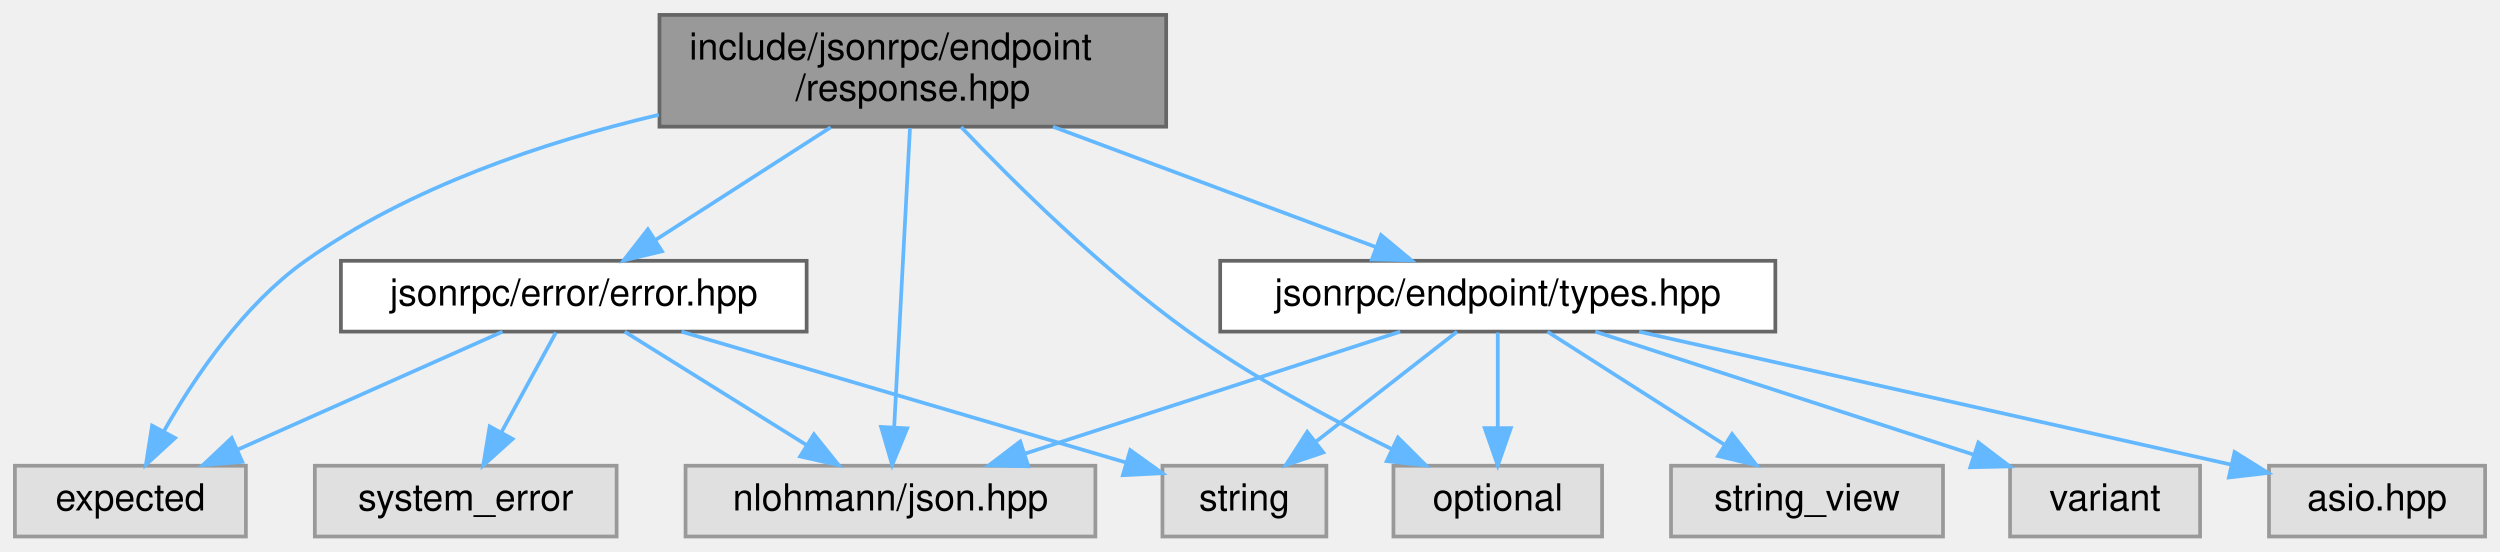
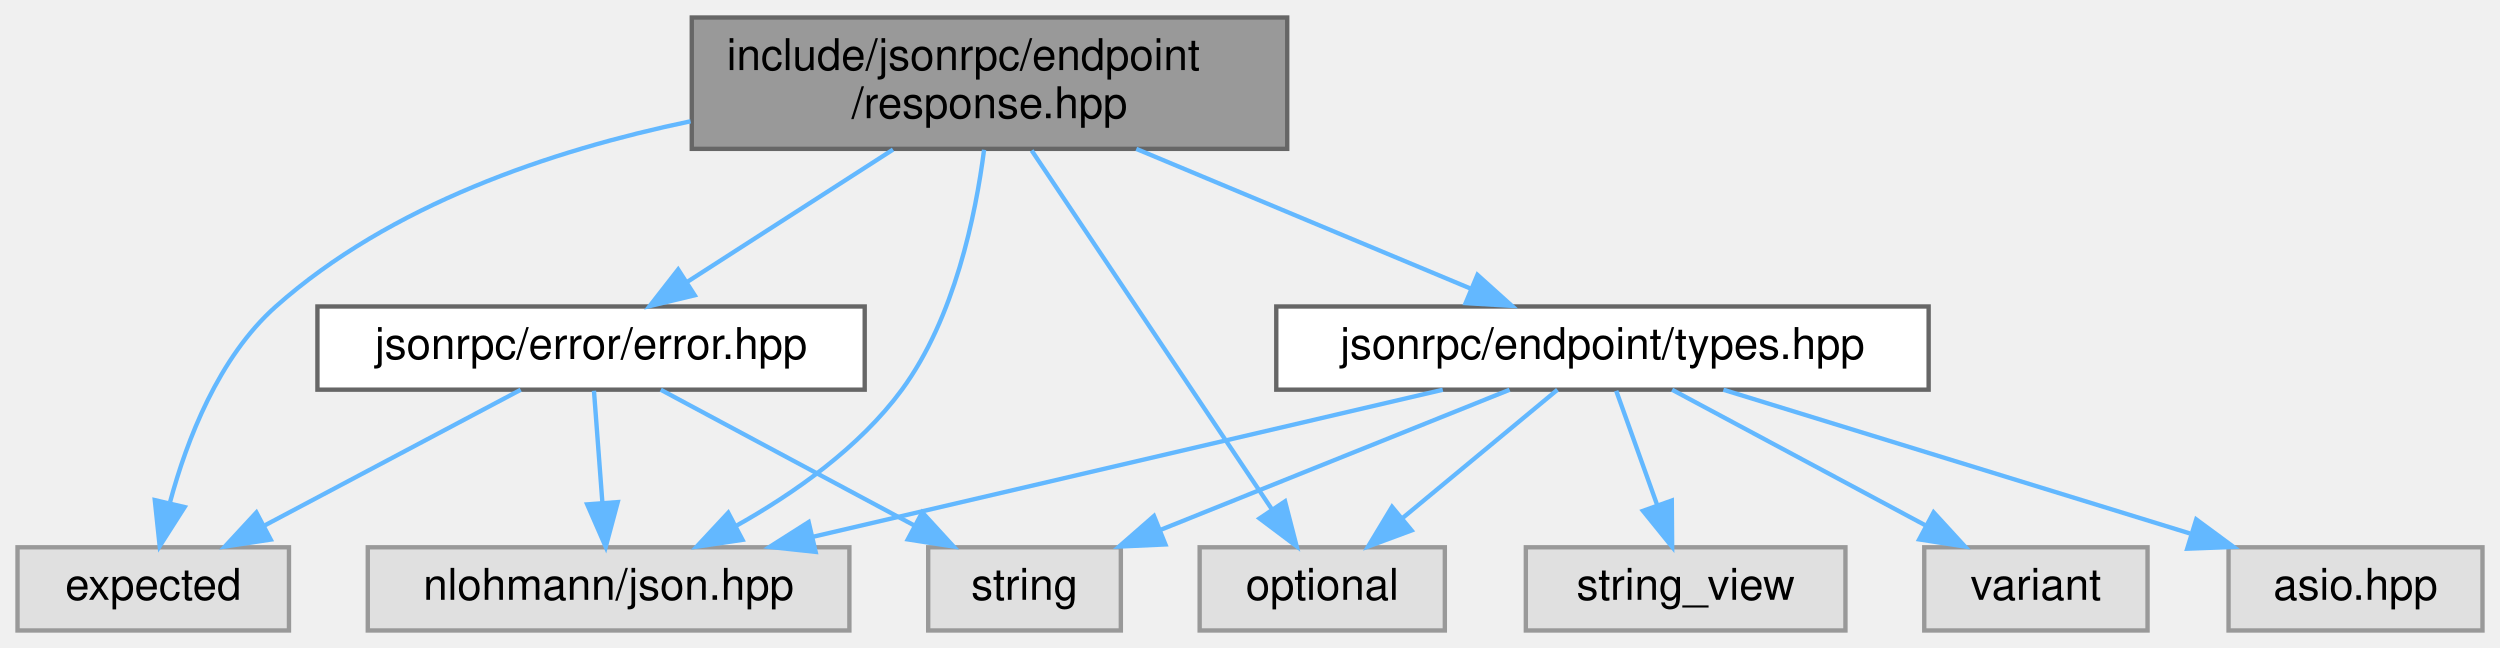
- <svg xmlns="http://www.w3.org/2000/svg" xmlns:xlink="http://www.w3.org/1999/xlink" width="671pt" height="148pt" viewBox="0.00 0.00 671.00 148.00">
+ <svg xmlns="http://www.w3.org/2000/svg" xmlns:xlink="http://www.w3.org/1999/xlink" width="571pt" height="148pt" viewBox="0.00 0.00 571.00 148.00">
  <g id="graph0" class="graph" transform="scale(1 1) rotate(0) translate(4 144)">
    <g id="Node000001" class="node">
      <g id="a_Node000001">
        <a xlink:title=" ">
-           <polygon fill="#999999" stroke="#666666" points="309,-140 173,-140 173,-110 309,-110 309,-140" />
-           <text text-anchor="start" x="181" y="-128" font-family="Helvetica,sans-Serif" font-size="10.00">include/jsonrpc/endpoint</text>
-           <text text-anchor="middle" x="241" y="-117" font-family="Helvetica,sans-Serif" font-size="10.00">/response.hpp</text>
+           <polygon fill="#999999" stroke="#666666" points="290,-140 154,-140 154,-110 290,-110 290,-140" />
+           <text text-anchor="start" x="162" y="-128" font-family="Helvetica,sans-Serif" font-size="10.00">include/jsonrpc/endpoint</text>
+           <text text-anchor="middle" x="222" y="-117" font-family="Helvetica,sans-Serif" font-size="10.00">/response.hpp</text>
        </a>
      </g>
    </g>
    <g id="Node000002" class="node">
      <g id="a_Node000002">
        <a xlink:title=" ">
          <polygon fill="#e0e0e0" stroke="#999999" points="62,-19 0,-19 0,0 62,0 62,-19" />
          <text text-anchor="middle" x="31" y="-7" font-family="Helvetica,sans-Serif" font-size="10.00">expected</text>
        </a>
      </g>
    </g>
    <g id="edge1_Node000001_Node000002" class="edge">
      <g id="a_edge1_Node000001_Node000002">
        <a xlink:title=" ">
-           <path fill="none" stroke="#63b8ff" d="M172.82,-113.19C141.82,-105.85 105.91,-93.74 78,-74 61.26,-62.16 48.04,-42.49 39.94,-28.18" />
-           <polygon fill="#63b8ff" stroke="#63b8ff" points="42.98,-26.44 35.17,-19.29 36.82,-29.75 42.98,-26.44" />
+           <path fill="none" stroke="#63b8ff" d="M153.73,-116.3C121.78,-109.64 85.11,-97.2 59,-74 45.92,-62.38 38.67,-43.52 34.85,-29.36" />
+           <polygon fill="#63b8ff" stroke="#63b8ff" points="38.17,-28.18 32.47,-19.25 31.35,-29.78 38.17,-28.18" />
        </a>
      </g>
    </g>
    <g id="Node000003" class="node">
      <g id="a_Node000003">
        <a xlink:title=" ">
-           <polygon fill="#e0e0e0" stroke="#999999" points="426,-19 370,-19 370,0 426,0 426,-19" />
-           <text text-anchor="middle" x="398" y="-7" font-family="Helvetica,sans-Serif" font-size="10.00">optional</text>
+           <polygon fill="#e0e0e0" stroke="#999999" points="326,-19 270,-19 270,0 326,0 326,-19" />
+           <text text-anchor="middle" x="298" y="-7" font-family="Helvetica,sans-Serif" font-size="10.00">optional</text>
        </a>
      </g>
    </g>
    <g id="edge2_Node000001_Node000003" class="edge">
      <g id="a_edge2_Node000001_Node000003">
        <a xlink:title=" ">
-           <path fill="none" stroke="#63b8ff" d="M253.98,-109.9C268.08,-95.08 291.72,-71.67 315,-55 332.11,-42.75 353.01,-31.57 369.55,-23.47" />
-           <polygon fill="#63b8ff" stroke="#63b8ff" points="371.21,-26.56 378.72,-19.08 368.19,-20.24 371.21,-26.56" />
+           <path fill="none" stroke="#63b8ff" d="M231.63,-109.63C245.61,-88.75 271.49,-50.09 286.47,-27.72" />
+           <polygon fill="#63b8ff" stroke="#63b8ff" points="289.5,-29.49 292.15,-19.23 283.68,-25.59 289.5,-29.49" />
        </a>
      </g>
    </g>
    <g id="Node000004" class="node">
      <g id="a_Node000004">
        <a xlink:title=" ">
-           <polygon fill="#e0e0e0" stroke="#999999" points="290,-19 180,-19 180,0 290,0 290,-19" />
-           <text text-anchor="middle" x="235" y="-7" font-family="Helvetica,sans-Serif" font-size="10.00">nlohmann/json.hpp</text>
+           <polygon fill="#e0e0e0" stroke="#999999" points="190,-19 80,-19 80,0 190,0 190,-19" />
+           <text text-anchor="middle" x="135" y="-7" font-family="Helvetica,sans-Serif" font-size="10.00">nlohmann/json.hpp</text>
        </a>
      </g>
    </g>
    <g id="edge3_Node000001_Node000004" class="edge">
      <g id="a_edge3_Node000001_Node000004">
        <a xlink:title=" ">
-           <path fill="none" stroke="#63b8ff" d="M240.24,-109.63C239.16,-89.21 237.18,-51.81 235.99,-29.24" />
-           <polygon fill="#63b8ff" stroke="#63b8ff" points="239.48,-29.03 235.46,-19.23 232.49,-29.4 239.48,-29.03" />
+           <path fill="none" stroke="#63b8ff" d="M220.76,-109.79C218.85,-94.88 214.03,-71.39 202,-55 192.26,-41.74 177.3,-31.26 163.98,-23.81" />
+           <polygon fill="#63b8ff" stroke="#63b8ff" points="165.59,-20.7 155.11,-19.14 162.33,-26.89 165.59,-20.7" />
        </a>
      </g>
    </g>
    <g id="Node000005" class="node">
      <g id="a_Node000005">
        <a xlink:href="types_8hpp.html" target="_top" xlink:title=" ">
-           <polygon fill="white" stroke="#666666" points="472.5,-74 323.5,-74 323.5,-55 472.5,-55 472.5,-74" />
-           <text text-anchor="middle" x="398" y="-62" font-family="Helvetica,sans-Serif" font-size="10.00">jsonrpc/endpoint/types.hpp</text>
+           <polygon fill="white" stroke="#666666" points="436.5,-74 287.5,-74 287.5,-55 436.5,-55 436.5,-74" />
+           <text text-anchor="middle" x="362" y="-62" font-family="Helvetica,sans-Serif" font-size="10.00">jsonrpc/endpoint/types.hpp</text>
        </a>
      </g>
    </g>
    <g id="edge4_Node000001_Node000005" class="edge">
      <g id="a_edge4_Node000001_Node000005">
        <a xlink:title=" ">
-           <path fill="none" stroke="#63b8ff" d="M278.61,-109.99C305.03,-100.14 340.04,-87.1 365.31,-77.68" />
-           <polygon fill="#63b8ff" stroke="#63b8ff" points="366.67,-80.91 374.81,-74.14 364.22,-74.35 366.67,-80.91" />
+           <path fill="none" stroke="#63b8ff" d="M255.53,-109.99C278.79,-100.27 309.49,-87.44 331.95,-78.06" />
+           <polygon fill="#63b8ff" stroke="#63b8ff" points="333.45,-81.22 341.32,-74.14 330.75,-74.77 333.45,-81.22" />
        </a>
      </g>
    </g>
    <g id="Node000010" class="node">
      <g id="a_Node000010">
        <a xlink:href="error_8hpp.html" target="_top" xlink:title=" ">
-           <polygon fill="white" stroke="#666666" points="212.5,-74 87.5,-74 87.5,-55 212.5,-55 212.5,-74" />
-           <text text-anchor="middle" x="150" y="-62" font-family="Helvetica,sans-Serif" font-size="10.00">jsonrpc/error/error.hpp</text>
+           <polygon fill="white" stroke="#666666" points="193.5,-74 68.5,-74 68.5,-55 193.5,-55 193.5,-74" />
+           <text text-anchor="middle" x="131" y="-62" font-family="Helvetica,sans-Serif" font-size="10.00">jsonrpc/error/error.hpp</text>
        </a>
      </g>
    </g>
    <g id="edge11_Node000001_Node000010" class="edge">
      <g id="a_edge11_Node000001_Node000010">
        <a xlink:title=" ">
-           <path fill="none" stroke="#63b8ff" d="M218.97,-109.84C204.73,-100.68 186.27,-88.82 172.03,-79.66" />
-           <polygon fill="#63b8ff" stroke="#63b8ff" points="173.67,-76.56 163.37,-74.09 169.89,-82.45 173.67,-76.56" />
+           <path fill="none" stroke="#63b8ff" d="M199.97,-109.84C185.73,-100.68 167.27,-88.82 153.03,-79.66" />
+           <polygon fill="#63b8ff" stroke="#63b8ff" points="154.67,-76.56 144.37,-74.09 150.89,-82.45 154.67,-76.56" />
        </a>
      </g>
    </g>
    <g id="edge5_Node000005_Node000003" class="edge">
      <g id="a_edge5_Node000005_Node000003">
        <a xlink:title=" ">
-           <path fill="none" stroke="#63b8ff" d="M398,-54.75C398,-47.8 398,-37.85 398,-29.13" />
-           <polygon fill="#63b8ff" stroke="#63b8ff" points="401.5,-29.09 398,-19.09 394.5,-29.09 401.5,-29.09" />
+           <path fill="none" stroke="#63b8ff" d="M351.72,-54.98C342.16,-47.07 327.72,-35.11 316.22,-25.58" />
+           <polygon fill="#63b8ff" stroke="#63b8ff" points="318.4,-22.85 308.47,-19.17 313.94,-28.24 318.4,-22.85" />
        </a>
      </g>
    </g>
    <g id="edge10_Node000005_Node000004" class="edge">
      <g id="a_edge10_Node000005_Node000004">
        <a xlink:title=" ">
-           <path fill="none" stroke="#63b8ff" d="M371.81,-54.98C344.56,-46.13 301.7,-32.19 271.22,-22.28" />
-           <polygon fill="#63b8ff" stroke="#63b8ff" points="271.99,-18.85 261.39,-19.08 269.82,-25.5 271.99,-18.85" />
+           <path fill="none" stroke="#63b8ff" d="M325.53,-54.98C286.43,-45.86 224.23,-31.33 181.61,-21.38" />
+           <polygon fill="#63b8ff" stroke="#63b8ff" points="182.29,-17.95 171.76,-19.08 180.7,-24.76 182.29,-17.95" />
        </a>
      </g>
    </g>
    <g id="Node000006" class="node">
      <g id="a_Node000006">
        <a xlink:title=" ">
-           <polygon fill="#e0e0e0" stroke="#999999" points="352,-19 308,-19 308,0 352,0 352,-19" />
-           <text text-anchor="middle" x="330" y="-7" font-family="Helvetica,sans-Serif" font-size="10.00">string</text>
+           <polygon fill="#e0e0e0" stroke="#999999" points="252,-19 208,-19 208,0 252,0 252,-19" />
+           <text text-anchor="middle" x="230" y="-7" font-family="Helvetica,sans-Serif" font-size="10.00">string</text>
        </a>
      </g>
    </g>
    <g id="edge6_Node000005_Node000006" class="edge">
      <g id="a_edge6_Node000005_Node000006">
        <a xlink:title=" ">
-           <path fill="none" stroke="#63b8ff" d="M387.07,-54.98C376.92,-47.07 361.58,-35.11 349.35,-25.58" />
-           <polygon fill="#63b8ff" stroke="#63b8ff" points="351.16,-22.56 341.12,-19.17 346.86,-28.08 351.16,-22.56" />
+           <path fill="none" stroke="#63b8ff" d="M340.79,-54.98C319.27,-46.34 285.72,-32.87 261.17,-23.02" />
+           <polygon fill="#63b8ff" stroke="#63b8ff" points="262.18,-19.65 251.59,-19.17 259.57,-26.14 262.18,-19.65" />
        </a>
      </g>
    </g>
    <g id="Node000007" class="node">
      <g id="a_Node000007">
        <a xlink:title=" ">
-           <polygon fill="#e0e0e0" stroke="#999999" points="517.5,-19 444.5,-19 444.5,0 517.5,0 517.5,-19" />
-           <text text-anchor="middle" x="481" y="-7" font-family="Helvetica,sans-Serif" font-size="10.00">string_view</text>
+           <polygon fill="#e0e0e0" stroke="#999999" points="417.5,-19 344.5,-19 344.5,0 417.5,0 417.5,-19" />
+           <text text-anchor="middle" x="381" y="-7" font-family="Helvetica,sans-Serif" font-size="10.00">string_view</text>
        </a>
      </g>
    </g>
    <g id="edge7_Node000005_Node000007" class="edge">
      <g id="a_edge7_Node000005_Node000007">
        <a xlink:title=" ">
-           <path fill="none" stroke="#63b8ff" d="M411.34,-54.98C424.09,-46.84 443.55,-34.41 458.67,-24.76" />
-           <polygon fill="#63b8ff" stroke="#63b8ff" points="460.88,-27.5 467.42,-19.17 457.11,-21.6 460.88,-27.5" />
+           <path fill="none" stroke="#63b8ff" d="M365.14,-54.75C367.68,-47.65 371.36,-37.4 374.53,-28.56" />
+           <polygon fill="#63b8ff" stroke="#63b8ff" points="377.84,-29.68 377.92,-19.09 371.25,-27.32 377.84,-29.68" />
        </a>
      </g>
    </g>
    <g id="Node000008" class="node">
      <g id="a_Node000008">
        <a xlink:title=" ">
-           <polygon fill="#e0e0e0" stroke="#999999" points="586.5,-19 535.5,-19 535.5,0 586.5,0 586.5,-19" />
-           <text text-anchor="middle" x="561" y="-7" font-family="Helvetica,sans-Serif" font-size="10.00">variant</text>
+           <polygon fill="#e0e0e0" stroke="#999999" points="486.5,-19 435.5,-19 435.5,0 486.5,0 486.5,-19" />
+           <text text-anchor="middle" x="461" y="-7" font-family="Helvetica,sans-Serif" font-size="10.00">variant</text>
        </a>
      </g>
    </g>
    <g id="edge8_Node000005_Node000008" class="edge">
      <g id="a_edge8_Node000005_Node000008">
        <a xlink:title=" ">
-           <path fill="none" stroke="#63b8ff" d="M424.19,-54.98C451.68,-46.05 495.07,-31.94 525.59,-22.01" />
-           <polygon fill="#63b8ff" stroke="#63b8ff" points="526.99,-25.24 535.41,-18.82 524.82,-18.58 526.99,-25.24" />
+           <path fill="none" stroke="#63b8ff" d="M377.91,-54.98C393.55,-46.61 417.66,-33.7 435.88,-23.95" />
+           <polygon fill="#63b8ff" stroke="#63b8ff" points="437.64,-26.98 444.8,-19.17 434.34,-20.8 437.64,-26.98" />
        </a>
      </g>
    </g>
    <g id="Node000009" class="node">
      <g id="a_Node000009">
        <a xlink:title=" ">
-           <polygon fill="#e0e0e0" stroke="#999999" points="663,-19 605,-19 605,0 663,0 663,-19" />
-           <text text-anchor="middle" x="634" y="-7" font-family="Helvetica,sans-Serif" font-size="10.00">asio.hpp</text>
+           <polygon fill="#e0e0e0" stroke="#999999" points="563,-19 505,-19 505,0 563,0 563,-19" />
+           <text text-anchor="middle" x="534" y="-7" font-family="Helvetica,sans-Serif" font-size="10.00">asio.hpp</text>
        </a>
      </g>
    </g>
    <g id="edge9_Node000005_Node000009" class="edge">
      <g id="a_edge9_Node000005_Node000009">
        <a xlink:title=" ">
-           <path fill="none" stroke="#63b8ff" d="M435.92,-54.98C479.56,-45.18 550.86,-29.17 594.96,-19.27" />
-           <polygon fill="#63b8ff" stroke="#63b8ff" points="595.76,-22.68 604.75,-17.07 594.23,-15.85 595.76,-22.68" />
+           <path fill="none" stroke="#63b8ff" d="M389.63,-54.98C418.51,-46.09 464.01,-32.07 496.2,-22.15" />
+           <polygon fill="#63b8ff" stroke="#63b8ff" points="497.62,-25.37 506.15,-19.08 495.56,-18.68 497.62,-25.37" />
        </a>
      </g>
    </g>
    <g id="edge12_Node000010_Node000002" class="edge">
      <g id="a_edge12_Node000010_Node000002">
        <a xlink:title=" ">
-           <path fill="none" stroke="#63b8ff" d="M130.88,-54.98C111.65,-46.42 81.77,-33.11 59.69,-23.28" />
-           <polygon fill="#63b8ff" stroke="#63b8ff" points="61.03,-20.04 50.47,-19.17 58.18,-26.44 61.03,-20.04" />
+           <path fill="none" stroke="#63b8ff" d="M114.93,-54.98C99.14,-46.61 74.78,-33.7 56.37,-23.95" />
+           <polygon fill="#63b8ff" stroke="#63b8ff" points="57.83,-20.76 47.36,-19.17 54.56,-26.95 57.83,-20.76" />
        </a>
      </g>
    </g>
-     <g id="edge15_Node000010_Node000004" class="edge">
-       <g id="a_edge15_Node000010_Node000004">
+     <g id="edge14_Node000010_Node000004" class="edge">
+       <g id="a_edge14_Node000010_Node000004">
        <a xlink:title=" ">
-           <path fill="none" stroke="#63b8ff" d="M163.66,-54.98C176.84,-46.77 197.03,-34.18 212.57,-24.49" />
-           <polygon fill="#63b8ff" stroke="#63b8ff" points="214.46,-27.43 221.09,-19.17 210.76,-21.49 214.46,-27.43" />
+           <path fill="none" stroke="#63b8ff" d="M131.66,-54.75C132.18,-47.8 132.94,-37.85 133.59,-29.13" />
+           <polygon fill="#63b8ff" stroke="#63b8ff" points="137.09,-29.32 134.35,-19.09 130.11,-28.8 137.09,-29.32" />
        </a>
      </g>
    </g>
    <g id="edge13_Node000010_Node000006" class="edge">
      <g id="a_edge13_Node000010_Node000006">
        <a xlink:title=" ">
-           <path fill="none" stroke="#63b8ff" d="M178.92,-54.98C211.52,-45.39 264.37,-29.82 298.14,-19.88" />
-           <polygon fill="#63b8ff" stroke="#63b8ff" points="299.36,-23.17 307.96,-16.99 297.38,-16.46 299.36,-23.17" />
-         </a>
-       </g>
-     </g>
-     <g id="Node000011" class="node">
-       <g id="a_Node000011">
-         <a xlink:title=" ">
-           <polygon fill="#e0e0e0" stroke="#999999" points="161.5,-19 80.5,-19 80.5,0 161.5,0 161.5,-19" />
-           <text text-anchor="middle" x="121" y="-7" font-family="Helvetica,sans-Serif" font-size="10.00">system_error</text>
-         </a>
-       </g>
-     </g>
-     <g id="edge14_Node000010_Node000011" class="edge">
-       <g id="a_edge14_Node000010_Node000011">
-         <a xlink:title=" ">
-           <path fill="none" stroke="#63b8ff" d="M145.21,-54.75C141.24,-47.49 135.47,-36.95 130.57,-27.98" />
-           <polygon fill="#63b8ff" stroke="#63b8ff" points="133.57,-26.18 125.7,-19.09 127.43,-29.54 133.57,-26.18" />
+           <path fill="none" stroke="#63b8ff" d="M146.91,-54.98C162.55,-46.61 186.66,-33.7 204.88,-23.95" />
+           <polygon fill="#63b8ff" stroke="#63b8ff" points="206.64,-26.98 213.8,-19.17 203.34,-20.8 206.64,-26.98" />
        </a>
      </g>
    </g>
  </g>
</svg>
